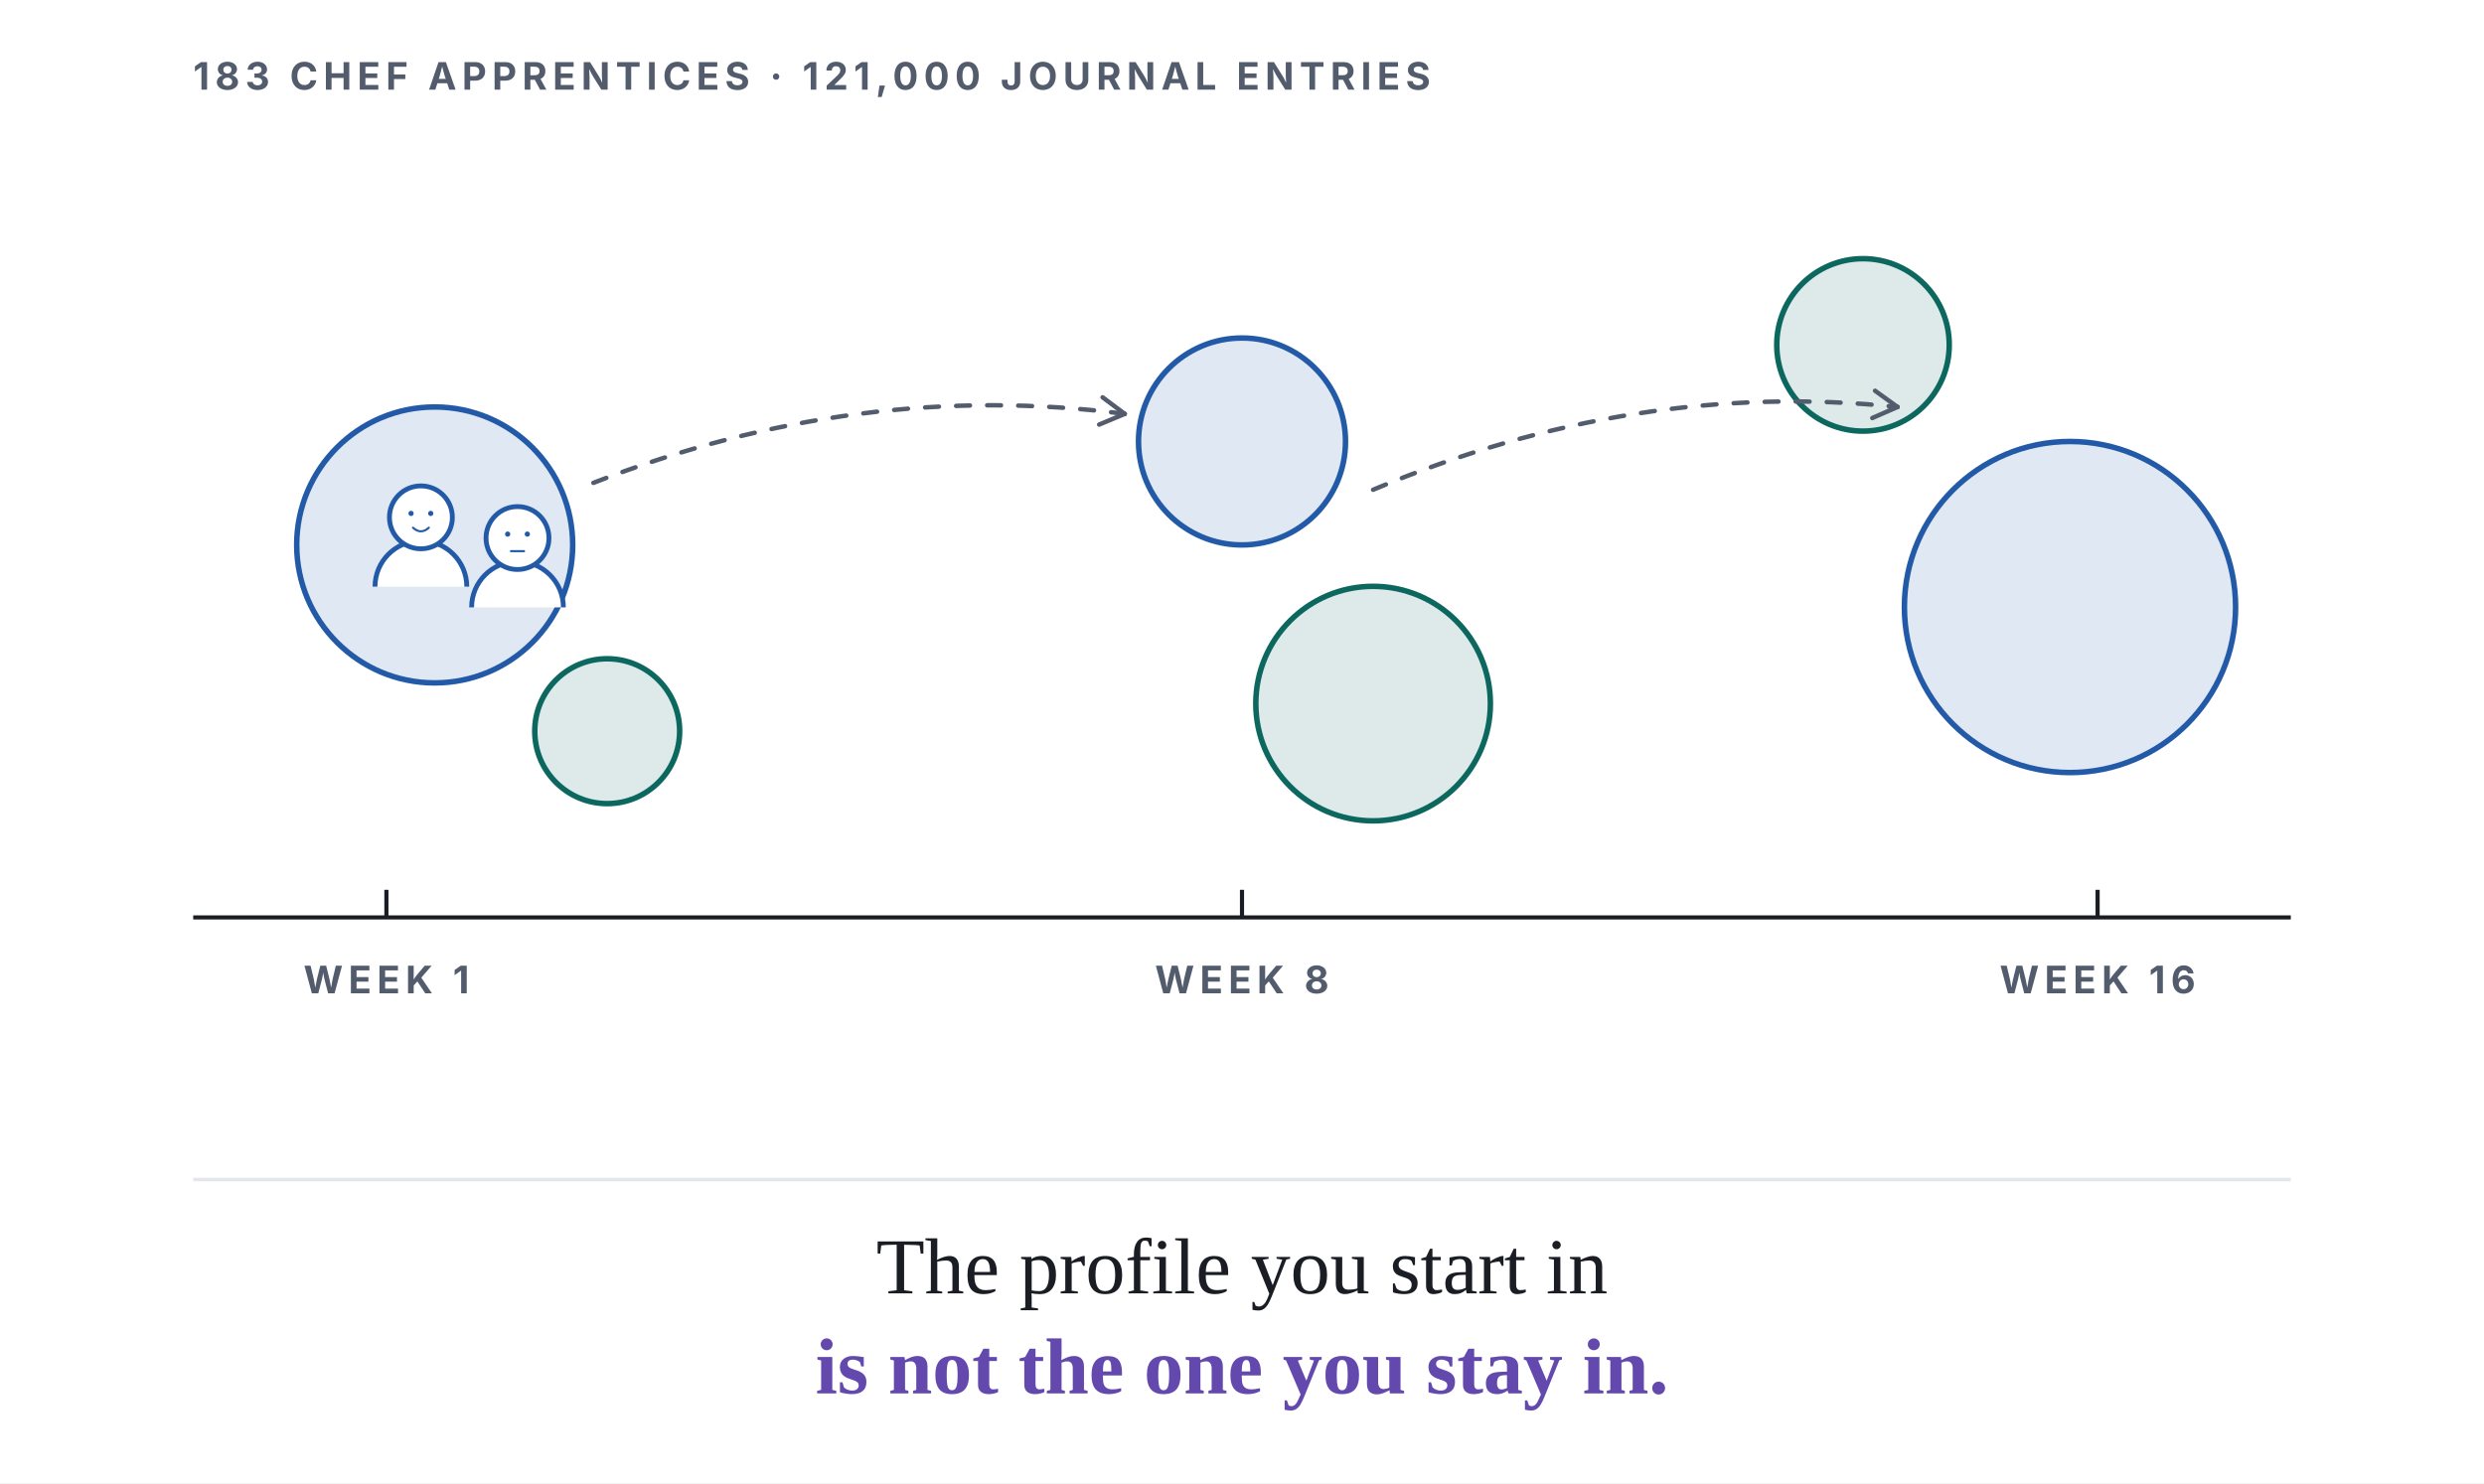
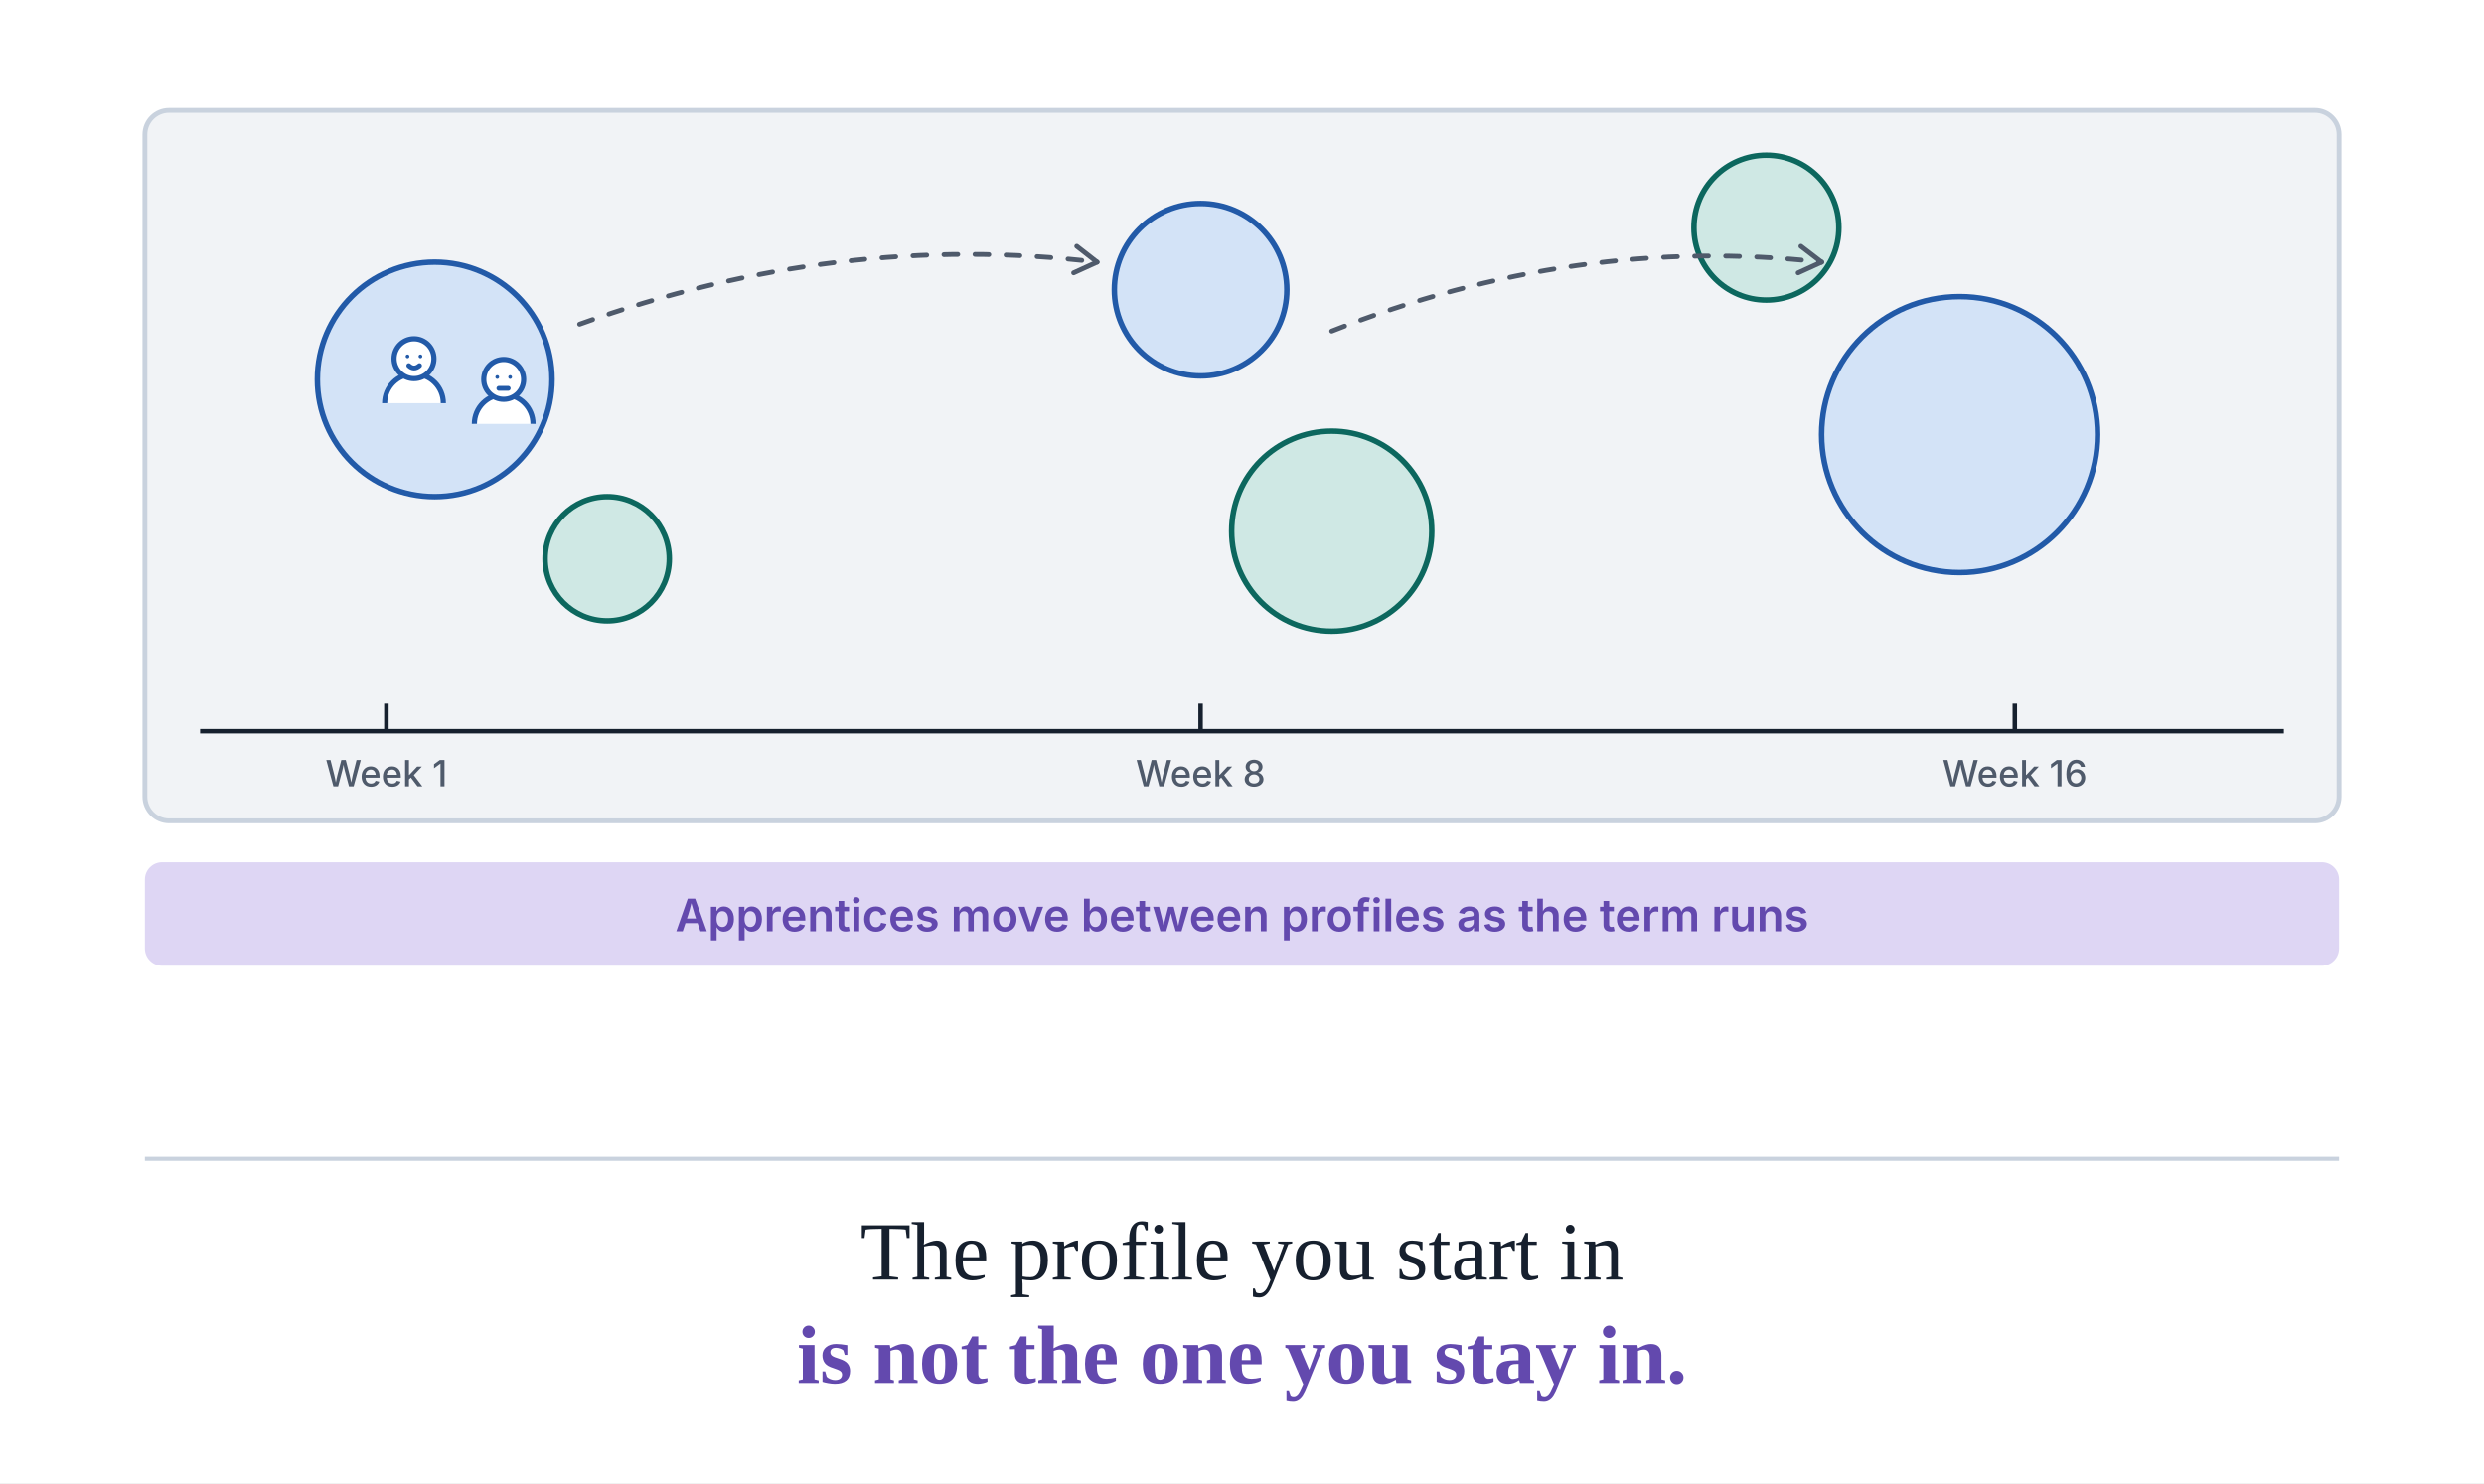
<svg xmlns="http://www.w3.org/2000/svg" class="wb" viewBox="0 0 720 430" role="img" aria-label="Across 183 chef apprentices and more than 121,000 learning-journal entries, the method tracked how learning patterns changed over time and produced interpretable profiles.">
  <rect width="720" height="430" fill="#ffffff" />
-   <text x="56" y="26" text-anchor="start" font-family="Inter,-apple-system,'Helvetica Neue',system-ui,sans-serif" font-size="11" font-weight="700" fill="#535c6d" letter-spacing="1.6">183 CHEF APPRENTICES · 121,000 JOURNAL ENTRIES</text>
-   <circle cx="126" cy="158" r="40" fill="#225aa8" fill-opacity="0.14" />
-   <circle cx="126" cy="158" r="40" fill="none" stroke="#225aa8" stroke-width="1.6" />
-   <circle cx="360" cy="128" r="30" fill="#225aa8" fill-opacity="0.14" />
-   <circle cx="360" cy="128" r="30" fill="none" stroke="#225aa8" stroke-width="1.6" />
-   <circle cx="600" cy="176" r="48" fill="#225aa8" fill-opacity="0.14" />
-   <circle cx="600" cy="176" r="48" fill="none" stroke="#225aa8" stroke-width="1.6" />
-   <circle cx="176" cy="212" r="21" fill="#0c675e" fill-opacity="0.14" />
-   <circle cx="176" cy="212" r="21" fill="none" stroke="#0c675e" stroke-width="1.6" />
-   <circle cx="398" cy="204" r="34" fill="#0c675e" fill-opacity="0.14" />
-   <circle cx="398" cy="204" r="34" fill="none" stroke="#0c675e" stroke-width="1.6" />
-   <circle cx="540" cy="100" r="25" fill="#0c675e" fill-opacity="0.14" />
-   <circle cx="540" cy="100" r="25" fill="none" stroke="#0c675e" stroke-width="1.6" />
-   <path d="M108.7 170.1 a13.3 13.3 0 0 1 26.6 0" fill="#ffffff" stroke="#225aa8" stroke-width="1.4" stroke-linecap="butt" stroke-linejoin="round" />
-   <circle cx="122" cy="150" r="9.12" fill="#ffffff" stroke="#225aa8" stroke-width="1.4" />
-   <circle cx="119.15" cy="148.86" r="0.76" fill="#225aa8" />
-   <circle cx="124.85" cy="148.86" r="0.76" fill="#225aa8" />
-   <path d="M119.7 153.0 q2.3 2.1 4.6 0" fill="none" stroke="#225aa8" stroke-width="0.608" stroke-linecap="round" stroke-linejoin="round" />
-   <path d="M136.7 176.1 a13.3 13.3 0 0 1 26.6 0" fill="#ffffff" stroke="#225aa8" stroke-width="1.4" stroke-linecap="butt" stroke-linejoin="round" />
-   <circle cx="150" cy="156" r="9.12" fill="#ffffff" stroke="#225aa8" stroke-width="1.4" />
-   <circle cx="147.15" cy="154.86" r="0.76" fill="#225aa8" />
-   <circle cx="152.85" cy="154.86" r="0.76" fill="#225aa8" />
-   <path d="M148.1 159.8 h3.8" fill="none" stroke="#225aa8" stroke-width="0.608" stroke-linecap="round" stroke-linejoin="round" />
-   <path d="M172 140 Q249 110 326 120" fill="none" stroke="#535c6d" stroke-width="1.3" stroke-linecap="round" stroke-linejoin="round" stroke-dasharray="4 5" />
-   <path d="M326 120 l-7.4 3.1" fill="none" stroke="#535c6d" stroke-width="1.3" stroke-linecap="round" stroke-linejoin="round" />
-   <path d="M326 120 l-6.4 -4.8" fill="none" stroke="#535c6d" stroke-width="1.3" stroke-linecap="round" stroke-linejoin="round" />
-   <path d="M398 142 Q474 110 550 118" fill="none" stroke="#535c6d" stroke-width="1.3" stroke-linecap="round" stroke-linejoin="round" stroke-dasharray="4 5" />
-   <path d="M550 118 l-7.3 3.2" fill="none" stroke="#535c6d" stroke-width="1.3" stroke-linecap="round" stroke-linejoin="round" />
-   <path d="M550 118 l-6.5 -4.7" fill="none" stroke="#535c6d" stroke-width="1.3" stroke-linecap="round" stroke-linejoin="round" />
-   <path d="M56 266 H664" fill="none" stroke="#1a1d24" stroke-width="1.2" stroke-linecap="butt" stroke-linejoin="round" />
-   <path d="M112 258 V266" fill="none" stroke="#1a1d24" stroke-width="1.2" stroke-linecap="butt" stroke-linejoin="round" />
-   <text x="112" y="288" text-anchor="middle" font-family="Inter,-apple-system,'Helvetica Neue',system-ui,sans-serif" font-size="11" font-weight="700" fill="#535c6d" letter-spacing="1.6">WEEK 1</text>
-   <path d="M360 258 V266" fill="none" stroke="#1a1d24" stroke-width="1.2" stroke-linecap="butt" stroke-linejoin="round" />
-   <text x="360" y="288" text-anchor="middle" font-family="Inter,-apple-system,'Helvetica Neue',system-ui,sans-serif" font-size="11" font-weight="700" fill="#535c6d" letter-spacing="1.6">WEEK 8</text>
-   <path d="M608 258 V266" fill="none" stroke="#1a1d24" stroke-width="1.2" stroke-linecap="butt" stroke-linejoin="round" />
-   <text x="608" y="288" text-anchor="middle" font-family="Inter,-apple-system,'Helvetica Neue',system-ui,sans-serif" font-size="11" font-weight="700" fill="#535c6d" letter-spacing="1.6">WEEK 16</text>
-   <path d="M56 342 H664" fill="none" stroke="#e3e6ec" stroke-width="1" stroke-linecap="butt" stroke-linejoin="round" />
-   <text x="360.0" y="375" text-anchor="middle" font-family="Fraunces,Georgia,'Times New Roman',serif" font-size="23" font-weight="500" fill="#1a1d24">The profile you start in</text>
-   <text x="360.0" y="404" text-anchor="middle" font-family="Fraunces,Georgia,'Times New Roman',serif" font-size="23" font-weight="600" fill="#6349ae">is not the one you stay in.</text>
+   <g transform="translate(0 -40)">
+     <rect x="42" y="72" width="636" height="206" rx="7" fill="#f1f3f6" stroke="#c9d2de" stroke-width="1.4" />
+     <circle cx="126" cy="150" r="34" fill="#d3e3f7" stroke="#225aa8" stroke-width="1.6" />
+     <circle cx="348" cy="124" r="25" fill="#d3e3f7" stroke="#225aa8" stroke-width="1.6" />
+     <circle cx="568" cy="166" r="40" fill="#d3e3f7" stroke="#225aa8" stroke-width="1.6" />
+     <circle cx="176" cy="202" r="18" fill="#cfe8e4" stroke="#0c675e" stroke-width="1.6" />
+     <circle cx="386" cy="194" r="29" fill="#cfe8e4" stroke="#0c675e" stroke-width="1.6" />
+     <circle cx="512" cy="106" r="21" fill="#cfe8e4" stroke="#0c675e" stroke-width="1.6" />
+     <path d="M111.5 156.9 a8.5 8.5 0 0 1 17.0 0" fill="#ffffff" stroke="#225aa8" stroke-width="1.5" stroke-linecap="butt" stroke-linejoin="round" />
+     <circle cx="120" cy="144" r="5.78" fill="#ffffff" stroke="#225aa8" stroke-width="1.5" />
+     <circle cx="118.13" cy="143.32" r="0.544" fill="#225aa8" />
+     <circle cx="121.87" cy="143.32" r="0.544" fill="#225aa8" />
+     <path d="M118.5 146.0 q1.5 1.4 3.1 0" fill="none" stroke="#225aa8" stroke-width="1.4" stroke-linecap="round" stroke-linejoin="round" />
+     <path d="M137.5 162.9 a8.5 8.5 0 0 1 17.0 0" fill="#ffffff" stroke="#225aa8" stroke-width="1.5" stroke-linecap="butt" stroke-linejoin="round" />
+     <circle cx="146" cy="150" r="5.78" fill="#ffffff" stroke="#225aa8" stroke-width="1.5" />
+     <circle cx="144.13" cy="149.32" r="0.544" fill="#225aa8" />
+     <circle cx="147.87" cy="149.32" r="0.544" fill="#225aa8" />
+     <path d="M144.6 152.6 h2.7" fill="none" stroke="#225aa8" stroke-width="1.4" stroke-linecap="round" stroke-linejoin="round" />
+     <path d="M168 134 Q243 107 318 116" fill="none" stroke="#4f5a6b" stroke-width="1.4" stroke-linecap="round" stroke-linejoin="round" stroke-dasharray="4 5" />
+     <path d="M318 116 l-6.8 3.1" fill="none" stroke="#4f5a6b" stroke-width="1.4" stroke-linecap="round" stroke-linejoin="round" />
+     <path d="M318 116 l-5.9 -4.6" fill="none" stroke="#4f5a6b" stroke-width="1.4" stroke-linecap="round" stroke-linejoin="round" />
+     <path d="M386 136 Q457 108 528 116" fill="none" stroke="#4f5a6b" stroke-width="1.4" stroke-linecap="round" stroke-linejoin="round" stroke-dasharray="4 5" />
+     <path d="M528 116 l-6.8 3.1" fill="none" stroke="#4f5a6b" stroke-width="1.4" stroke-linecap="round" stroke-linejoin="round" />
+     <path d="M528 116 l-6.0 -4.6" fill="none" stroke="#4f5a6b" stroke-width="1.4" stroke-linecap="round" stroke-linejoin="round" />
+     <path d="M58 252 H662" fill="none" stroke="#16202e" stroke-width="1.3" stroke-linecap="butt" stroke-linejoin="round" />
+     <path d="M112 244 V252" fill="none" stroke="#16202e" stroke-width="1.3" stroke-linecap="butt" stroke-linejoin="round" />
+     <text x="112" y="268" text-anchor="middle" font-family="Inter,-apple-system,'Helvetica Neue',system-ui,sans-serif" font-size="10.5" font-weight="500" fill="#4f5a6b">Week 1</text>
+     <path d="M348 244 V252" fill="none" stroke="#16202e" stroke-width="1.3" stroke-linecap="butt" stroke-linejoin="round" />
+     <text x="348" y="268" text-anchor="middle" font-family="Inter,-apple-system,'Helvetica Neue',system-ui,sans-serif" font-size="10.5" font-weight="500" fill="#4f5a6b">Week 8</text>
+     <path d="M584 244 V252" fill="none" stroke="#16202e" stroke-width="1.3" stroke-linecap="butt" stroke-linejoin="round" />
+     <text x="584" y="268" text-anchor="middle" font-family="Inter,-apple-system,'Helvetica Neue',system-ui,sans-serif" font-size="10.5" font-weight="500" fill="#4f5a6b">Week 16</text>
+     <rect x="42" y="290" width="636" height="30" rx="5" fill="#ded6f4" />
+     <text x="360.0" y="310" text-anchor="middle" font-family="Inter,-apple-system,'Helvetica Neue',system-ui,sans-serif" font-size="13" font-weight="600" fill="#6349ae">Apprentices move between profiles as the term runs</text>
+   </g>
+   <path d="M42 336 H678" fill="none" stroke="#c9d2de" stroke-width="1.2" stroke-linecap="butt" stroke-linejoin="round" />
+   <text x="360.0" y="371" text-anchor="middle" font-family="Fraunces,Georgia,'Times New Roman',serif" font-size="24" font-weight="500" fill="#16202e">The profile you start in</text>
+   <text x="360.0" y="401" text-anchor="middle" font-family="Fraunces,Georgia,'Times New Roman',serif" font-size="24" font-weight="600" fill="#6349ae">is not the one you stay in.</text>
</svg>
